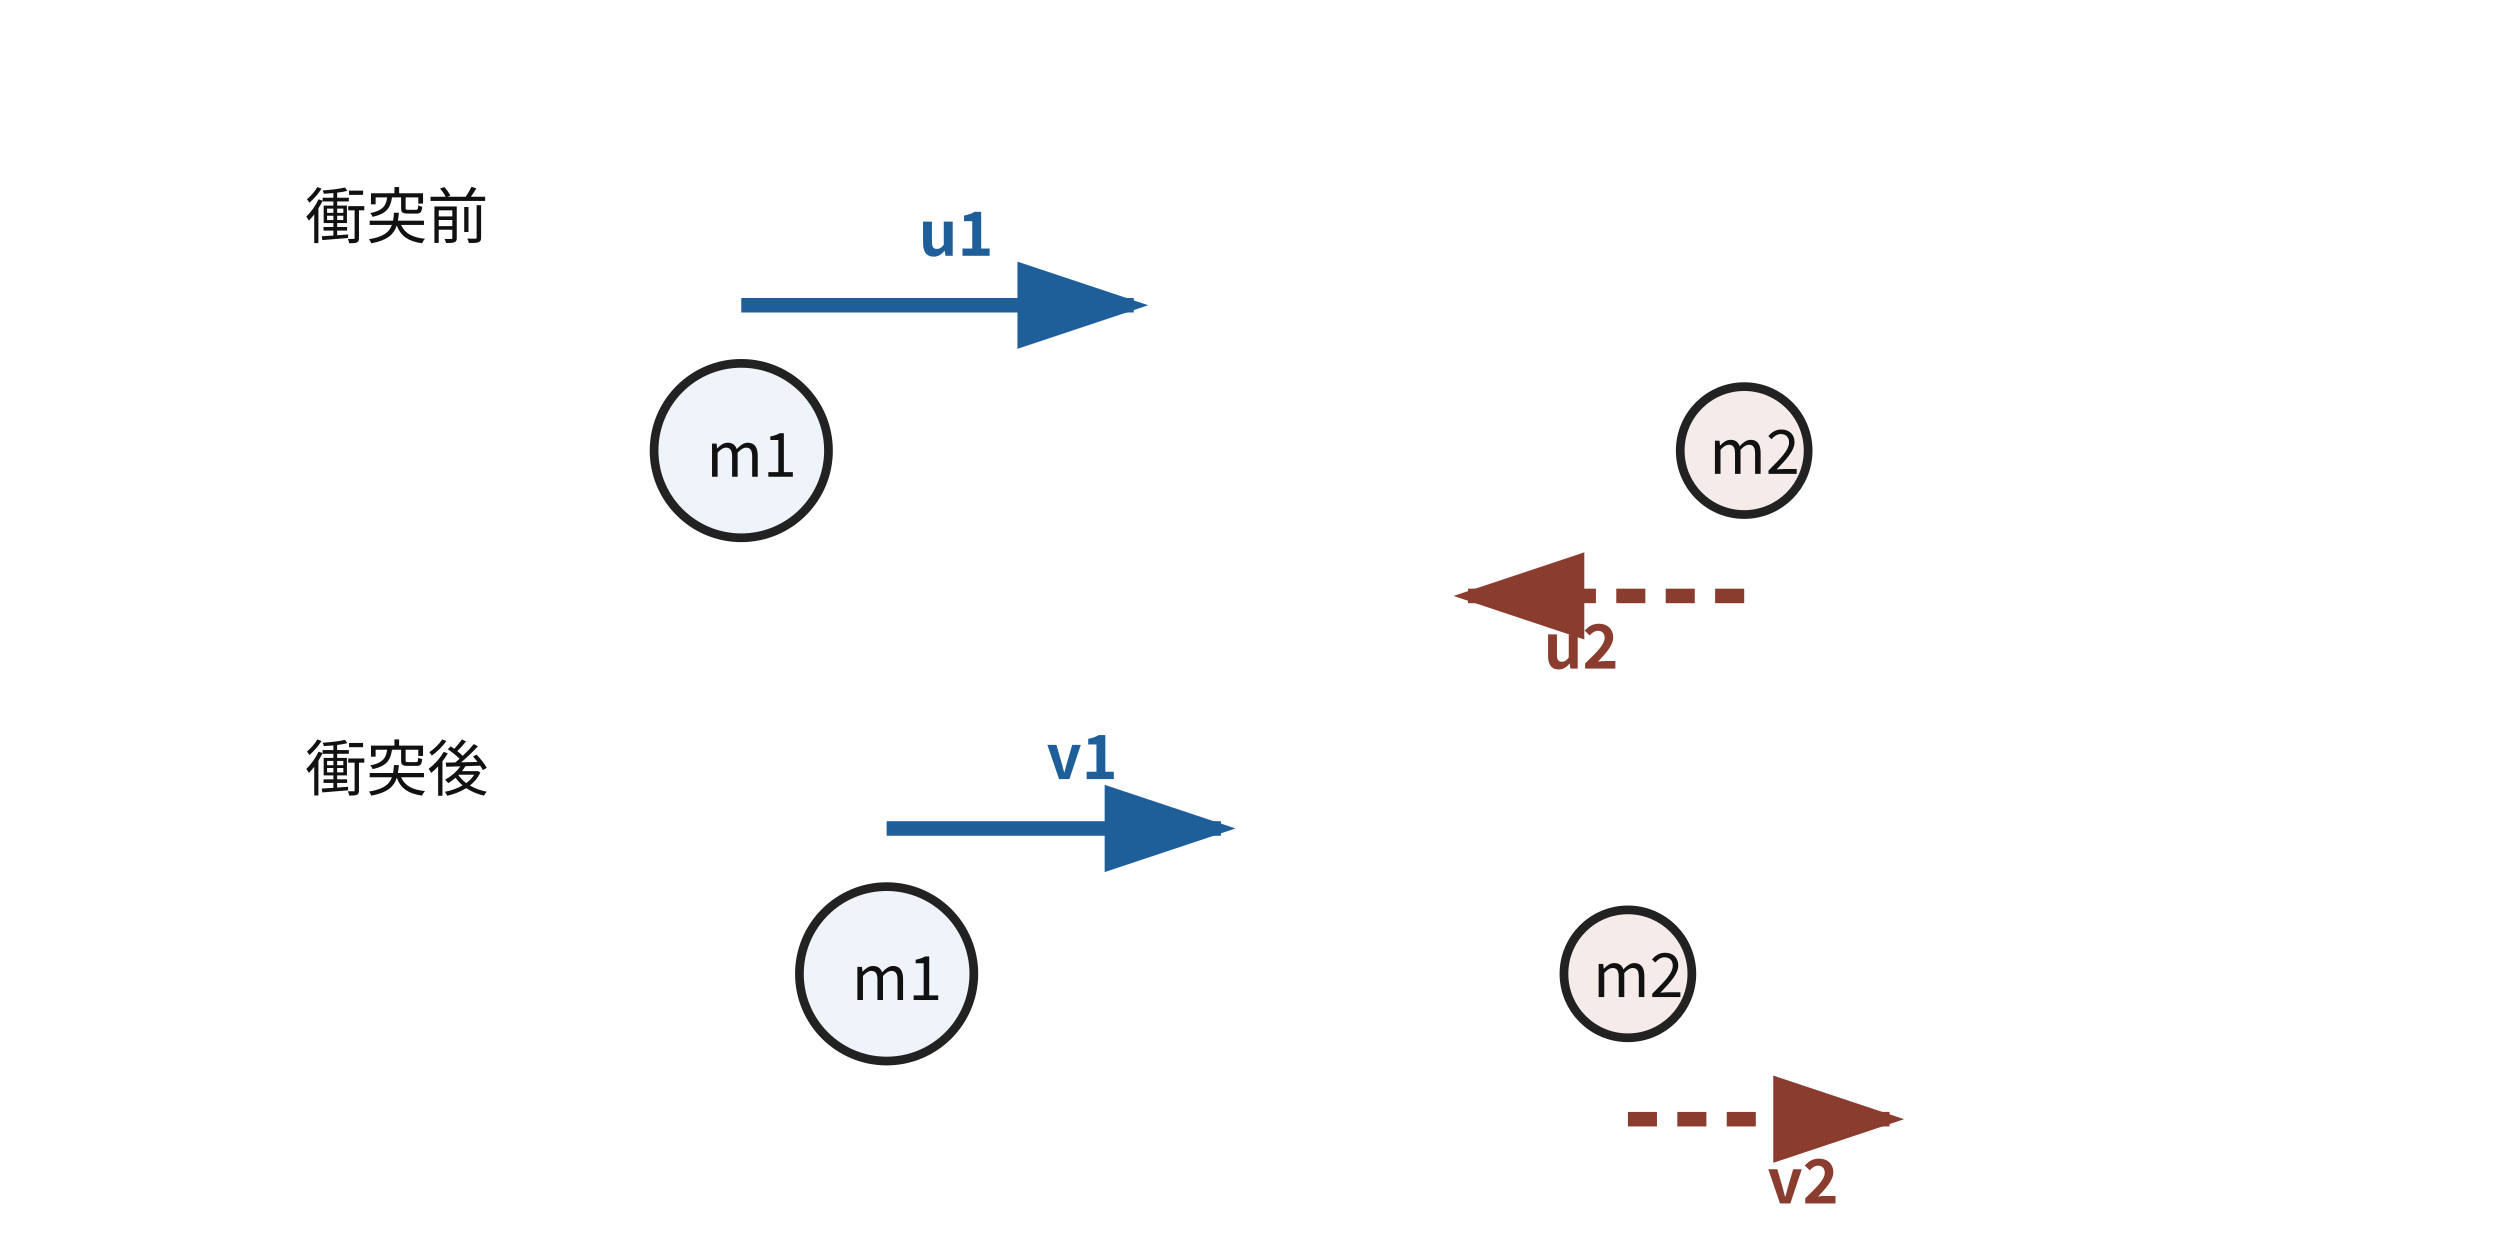
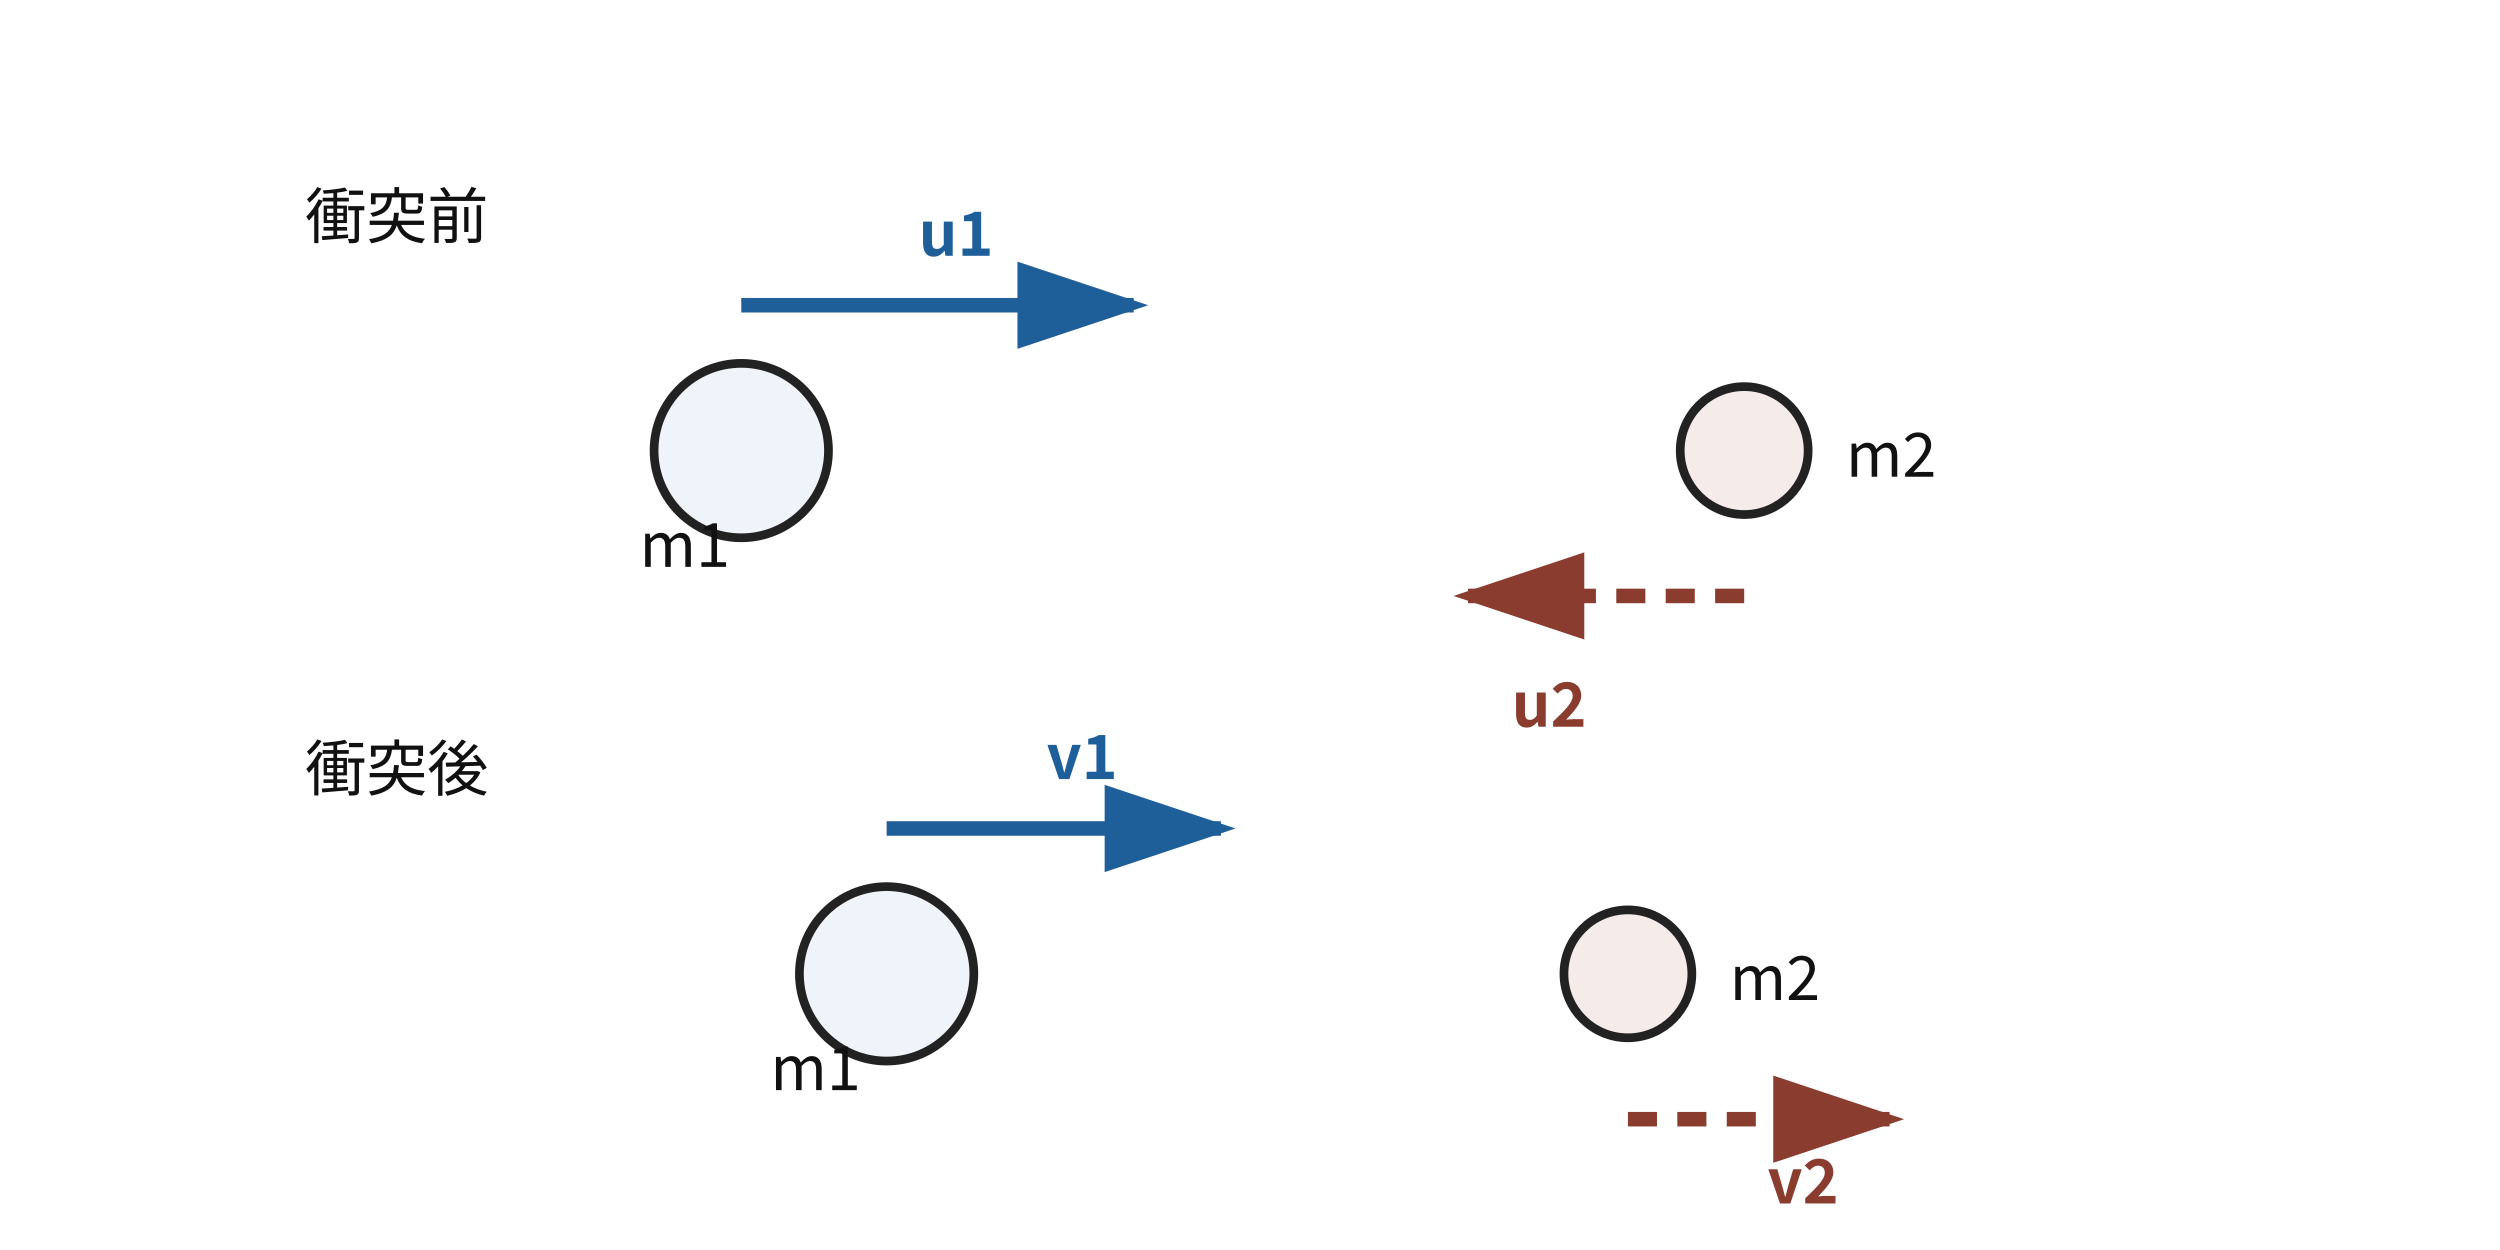
<svg xmlns="http://www.w3.org/2000/svg" viewBox="0 0 860 430" role="img" aria-labelledby="title desc" data-layout-lint="strict">
  <rect width="860" height="430" fill="white" />
  <defs>
    <marker id="arrow-a" markerWidth="10" markerHeight="10" refX="8" refY="3" orient="auto">
      <path d="M0,0 L0,6 L9,3 z" fill="#1f5f99" />
    </marker>
    <marker id="arrow-b" markerWidth="10" markerHeight="10" refX="8" refY="3" orient="auto">
      <path d="M0,0 L0,6 L9,3 z" fill="#8a3d2f" />
    </marker>
  </defs>
  <circle cx="255" cy="155" r="30" fill="#eef4fa" stroke="#222" stroke-width="3" />
  <circle cx="600" cy="155" r="22" fill="#f5ece9" stroke="#222" stroke-width="3" />
  <line x1="255" y1="105" x2="390" y2="105" stroke="#1f5f99" stroke-width="5" marker-end="url(#arrow-a)" data-series-group="before-velocity" data-series-label="particle-1" />
  <line x1="600" y1="205" x2="505" y2="205" stroke="#8a3d2f" stroke-width="5" stroke-dasharray="10 7" marker-end="url(#arrow-b)" data-series-group="before-velocity" data-series-label="particle-2" />
  <circle cx="305" cy="335" r="30" fill="#eef4fa" stroke="#222" stroke-width="3" />
  <circle cx="560" cy="335" r="22" fill="#f5ece9" stroke="#222" stroke-width="3" />
  <line x1="305" y1="285" x2="420" y2="285" stroke="#1f5f99" stroke-width="5" marker-end="url(#arrow-a)" data-series-group="after-velocity" data-series-label="particle-1" />
  <line x1="560" y1="385" x2="650" y2="385" stroke="#8a3d2f" stroke-width="5" stroke-dasharray="10 7" marker-end="url(#arrow-b)" data-series-group="after-velocity" data-series-label="particle-2" />
  <g font-family="Noto Sans CJK JP, sans-serif" font-size="21" fill="#111">
    <text x="105" y="82">衝突前</text>
    <text x="105" y="272">衝突後</text>
-     <text x="243" y="164">m1</text>
-     <text x="588" y="163">m2</text>
-     <text x="293" y="344">m1</text>
-     <text x="548" y="343">m2</text>
+     <text x="220" y="195">m1</text>
+     <text x="635" y="164">m2</text>
+     <text x="265" y="375">m1</text>
+     <text x="595" y="344">m2</text>
    <text x="316" y="88" fill="#1f5f99" font-weight="700">u1</text>
-     <text x="531" y="230" fill="#8a3d2f" font-weight="700">u2</text>
+     <text x="520" y="250" fill="#8a3d2f" font-weight="700">u2</text>
    <text x="360" y="268" fill="#1f5f99" font-weight="700">v1</text>
    <text x="608" y="414" fill="#8a3d2f" font-weight="700">v2</text>
  </g>
</svg>
